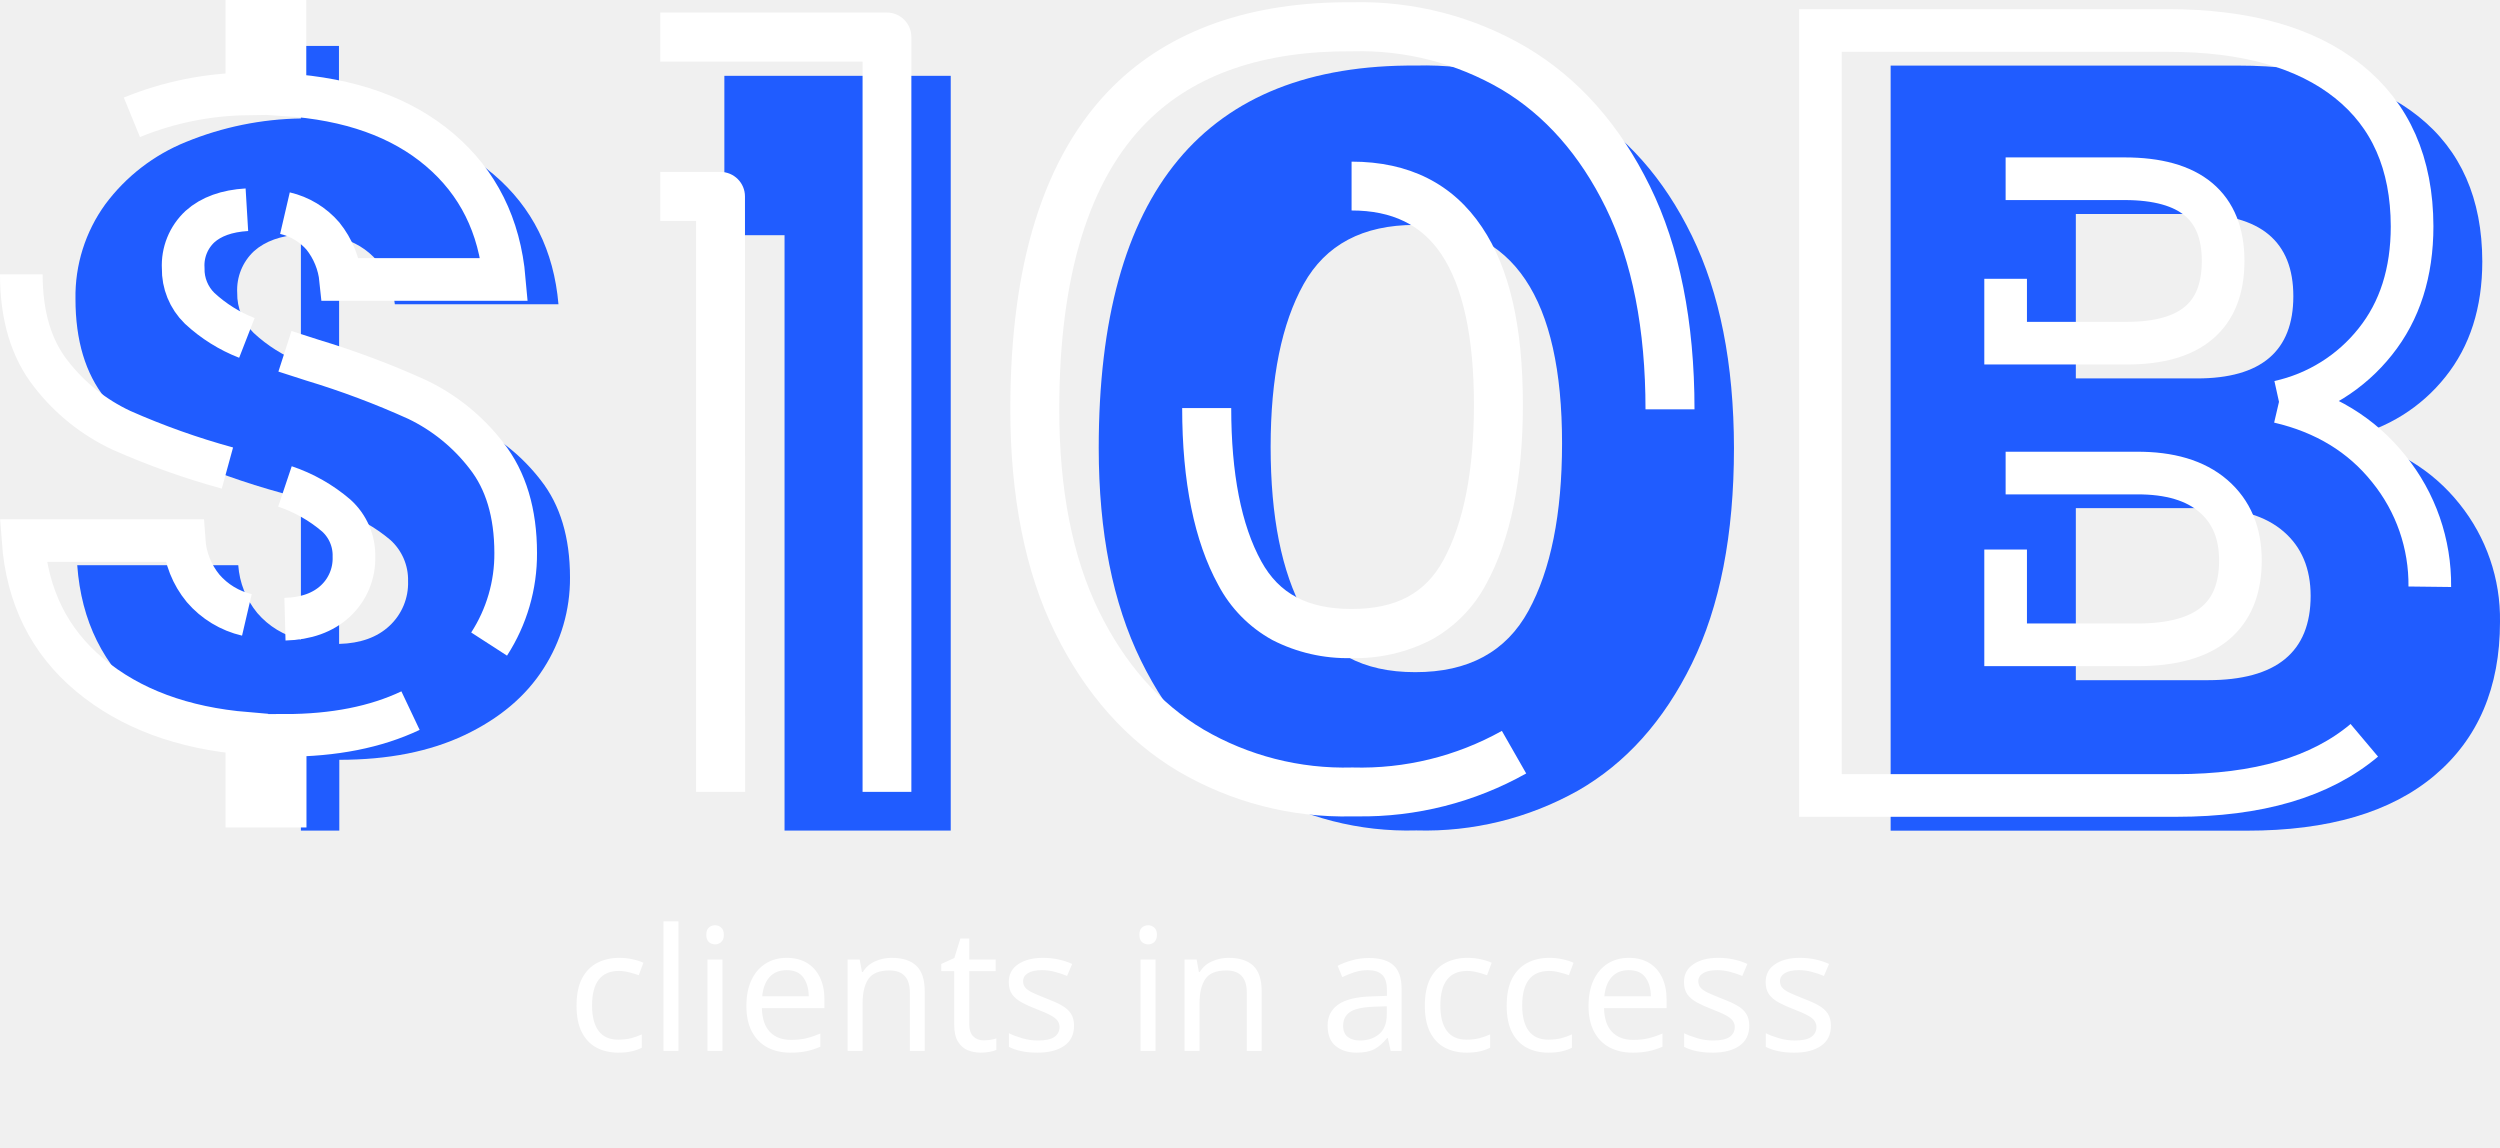
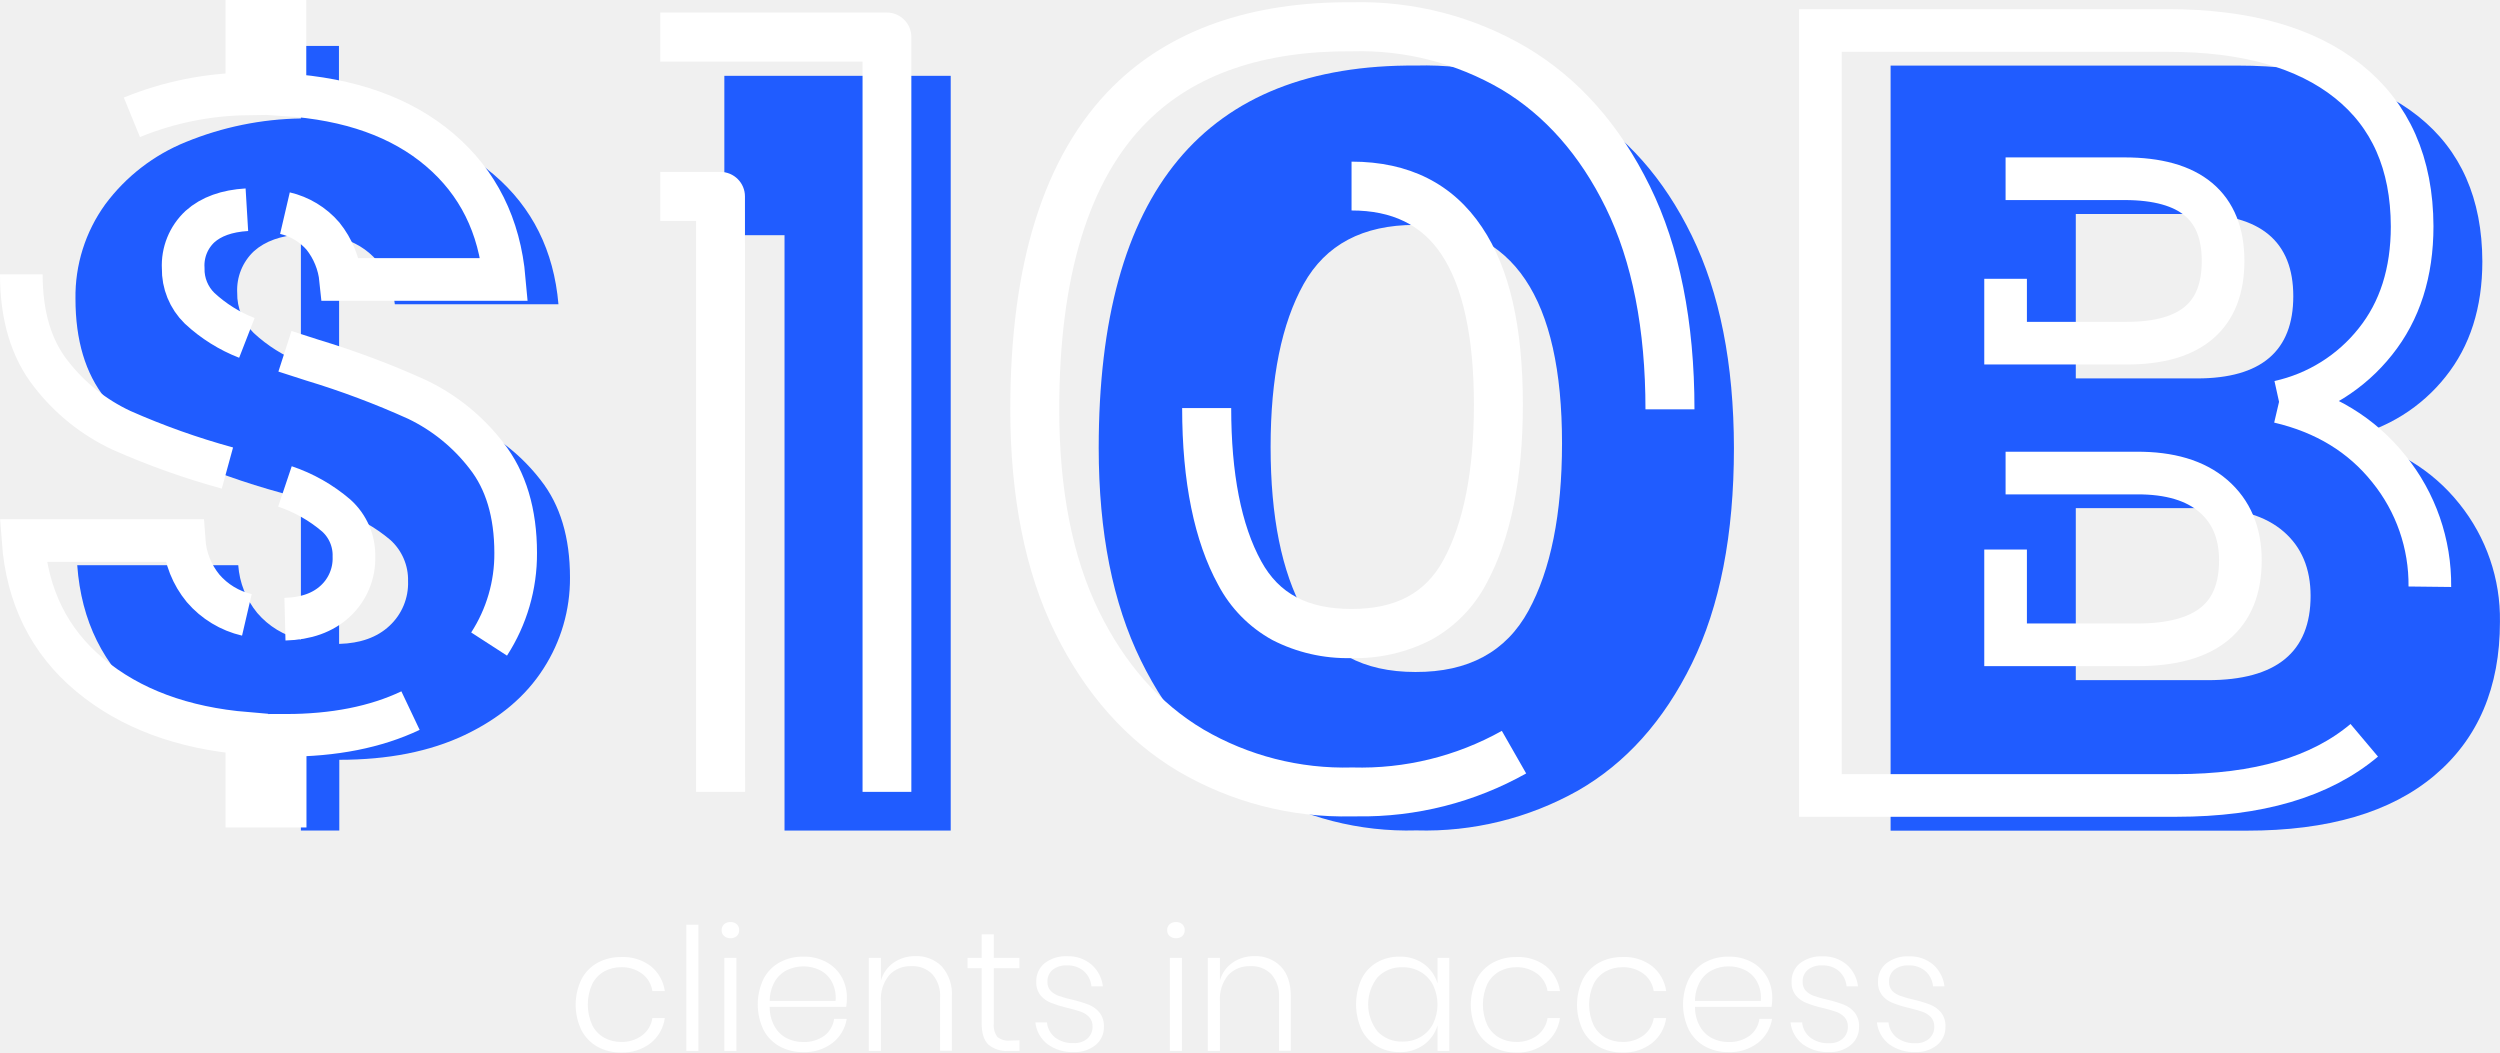
- <svg xmlns="http://www.w3.org/2000/svg" viewBox="0 0 498.51 228.73">
+ <svg xmlns="http://www.w3.org/2000/svg" viewBox="0 0 498.52 209.8">
  <g id="Layer_2" data-name="Layer 2">
    <g id="Layer_1-2" data-name="Layer 1">
-       <path d="M189.58,15.12v150.5H156.44V46.9h-12V15.12Z" style="fill:#205cff" />
-       <path d="M181.73,157.9H172V12.28H131.66V2.5h45.18a4.89,4.89,0,0,1,4.89,4.89Zm-33.15,0H138.8V44.06h-7.14V34.28h12a4.89,4.89,0,0,1,4.89,4.89Z" style="fill:#fff" />
-       <path d="M250.19,157.33q-14.31-8.52-22.7-25.65t-8.4-42.34q0-76.73,63.33-76.27a60.34,60.34,0,0,1,32.24,8.28Q329,29.87,337.36,47t8.4,42.34q0,25.88-8.4,43t-22.7,25.31a62.18,62.18,0,0,1-32.24,7.94A60.31,60.31,0,0,1,250.19,157.33Zm54.59-35.53q6.69-12.26,6.7-33.37,0-43.57-29.29-43.58-15.66,0-22.24,11.8t-6.58,32.46q0,20.9,6.58,32.92t22.24,12Q298.09,134.06,304.78,121.8Z" style="fill:#205cff" />
-       <path d="M270.62,162.79h-.94a65.52,65.52,0,0,1-34.74-9c-10.32-6.15-18.59-15.47-24.59-27.71-5.9-12-8.89-27-8.89-44.48,0-14.44,1.67-27.13,5-37.7,3.39-10.87,8.6-19.85,15.48-26.67C233.27,6,249.34.31,269.67.45a65.45,65.45,0,0,1,34.75,9C314.73,15.57,323,24.89,329,37.13c5.9,12,8.89,27,8.89,44.49h-9.77c0-16-2.66-29.48-7.91-40.19-5.15-10.51-12.15-18.45-20.81-23.6a55.79,55.79,0,0,0-29.67-7.6h-.1c-17.65-.13-31.39,4.57-40.84,14-11.66,11.57-17.57,30.89-17.57,57.43,0,16,2.66,29.49,7.9,40.18,5.15,10.51,12.15,18.45,20.82,23.6a55.7,55.7,0,0,0,29.67,7.6h.12a57.66,57.66,0,0,0,29.75-7.3l4.85,8.49A67,67,0,0,1,270.62,162.79Zm-1.17-31.56a32.7,32.7,0,0,1-15.72-3.6,26.73,26.73,0,0,1-10.81-11c-4.77-8.7-7.19-20.57-7.19-35.26h9.78c0,13,2,23.32,6,30.57,3.55,6.47,9.25,9.49,18,9.49,8.86,0,14.68-3.09,18.3-9.72,4.05-7.41,6.1-17.84,6.1-31,0-13.47-2.19-23.55-6.49-30-3.95-5.88-9.81-8.74-17.91-8.74V32.23c11.45,0,20.2,4.4,26,13.06,5.49,8.17,8.16,19.75,8.16,35.42,0,14.83-2.46,26.85-7.3,35.71a27.24,27.24,0,0,1-10.95,11.15A33,33,0,0,1,269.45,131.23Z" style="fill:#fff" />
-       <path d="M490.42,100.46A36.64,36.64,0,0,1,498.51,124q0,19.63-13.06,30.64t-37.43,11H377V13.08h69.25q23.31,0,36,10.14t12.73,28.91q0,13.82-7.34,23a33.78,33.78,0,0,1-19.2,12Q482.32,90.32,490.42,100.46Zm-76.49-25H438.1q19.2,0,19.2-16.39t-19.64-16.4H413.93Zm46.82,43.37q0-8.19-5.39-12.84T440,101.33H413.93v34.3h26.32Q460.76,135.63,460.75,118.8Z" style="fill:#205cff" />
-       <path d="M471.45,147.62q-13.05,11-37.43,11H363V6.08h69.25q23.31,0,36,10.14t12.73,28.91q0,13.82-7.34,23a33.78,33.78,0,0,1-19.2,12m0,0q13.8,3.22,21.9,13.37A36.64,36.64,0,0,1,484.51,117m-84.58-61.4V68.43H424.1q19.2,0,19.2-16.39t-19.64-16.4H399.93m0,73.94v19h26.32q20.5,0,20.5-16.83,0-8.19-5.39-12.84T426,94.33H399.93" style="fill:none;stroke:#fff;stroke-miterlimit:10;stroke-width:8.504px" />
-       <path d="M108.36,133.34q-5.3,8.29-15.7,13.23t-25,4.94v14.11H60V151.16q-19.23-1.59-31.31-11.65T15.4,112.7H47.51a16.8,16.8,0,0,0,3.79,9.53A16.34,16.34,0,0,0,60,127.52v-28c-2-.58-3.29-1-3.88-1.23a150.6,150.6,0,0,1-21.08-7.5A38.27,38.27,0,0,1,21,79.45Q15.05,72,15.05,59.61A31.25,31.25,0,0,1,21,40.73,37.53,37.53,0,0,1,37.1,28.3,63.07,63.07,0,0,1,60,23.62V9.16h7.59V23.8Q87,25,98.49,34.83t12.87,25.84H78.73A16.52,16.52,0,0,0,75.2,52a14.29,14.29,0,0,0-7.58-4.58V75l5.46,1.77A168.72,168.72,0,0,1,94,84.57a38.28,38.28,0,0,1,13.84,11.2q5.82,7.41,5.82,19.4A33.08,33.08,0,0,1,108.36,133.34ZM50.59,66.4A30,30,0,0,0,60,72.31V46.73q-6,.36-9.35,3.35a10.58,10.58,0,0,0-3.35,8.29A10.92,10.92,0,0,0,50.59,66.4Zm27.08,58.39a11.62,11.62,0,0,0,3.7-8.91,10.69,10.69,0,0,0-3.52-8.2,30.76,30.76,0,0,0-10.23-5.74V128.4Q74,128.23,77.67,124.79Z" style="fill:#205cff" />
-       <path d="M26.3,23.39a62.9,62.9,0,0,1,22.93-4.67V4.25h7.59V18.89q19.4,1.24,30.87,11t12.87,25.84H67.93a16.52,16.52,0,0,0-3.53-8.65,14.29,14.29,0,0,0-7.58-4.58M45.35,93.33a150.6,150.6,0,0,1-21.08-7.5A38.17,38.17,0,0,1,10.16,74.54Q4.25,67.05,4.25,54.7m77.61,87q-10.41,4.93-25,4.94v14.11H49.23V146.25Q30,144.66,17.92,134.61T4.6,107.79H36.71a16.8,16.8,0,0,0,3.79,9.53,16.42,16.42,0,0,0,8.73,5.29m7.59-52.56,5.46,1.76a169.72,169.72,0,0,1,20.91,7.85A38.28,38.28,0,0,1,97,90.86q5.82,7.41,5.83,19.4a33.07,33.07,0,0,1-5.3,18.17M49.23,41.82q-6,.36-9.35,3.36a10.56,10.56,0,0,0-3.35,8.29,10.88,10.88,0,0,0,3.27,8,29.66,29.66,0,0,0,9.43,5.91m7.59,56.09q6.34-.17,10.05-3.61A11.61,11.61,0,0,0,70.58,111a10.7,10.7,0,0,0-3.53-8.2A30.76,30.76,0,0,0,56.82,97" style="fill:none;stroke:#fff;stroke-miterlimit:10;stroke-width:8.504px" />
-       <text transform="translate(113.09 209.56)" style="font-size:34px;fill:#fff;font-family:Poppins-Light, Poppins;font-weight:300">clients in access</text>
+       <g id="Layer_1-2-2" data-name="Layer 1-2">
+         <path d="M189.58,15.12v150.5H156.44V46.9h-12V15.12Z" style="fill:#205cff" />
+         <path d="M181.73,157.9H172V12.28H131.66V2.5h45.18a4.89,4.89,0,0,1,4.89,4.89Zm-33.15,0H138.8V44.06h-7.14V34.28h12a4.89,4.89,0,0,1,4.89,4.89Z" style="fill:#fff" />
+         <path d="M250.19,157.33q-14.31-8.52-22.7-25.65t-8.4-42.34q0-76.73,63.33-76.27a60.31,60.31,0,0,1,32.24,8.28Q329,29.87,337.36,47t8.4,42.34q0,25.89-8.4,43t-22.7,25.31a62.13,62.13,0,0,1-32.24,7.94A60.28,60.28,0,0,1,250.19,157.33Zm54.59-35.53q6.69-12.26,6.7-33.37,0-43.56-29.29-43.58-15.66,0-22.24,11.8t-6.58,32.46Q253.37,110,260,122t22.24,12Q298.09,134.06,304.78,121.8Z" style="fill:#205cff" />
+         <path d="M270.62,162.79h-.94a65.5,65.5,0,0,1-34.74-9c-10.32-6.15-18.59-15.47-24.59-27.71-5.9-12-8.89-27-8.89-44.48,0-14.44,1.67-27.13,5-37.7,3.39-10.87,8.6-19.85,15.48-26.67C233.27,6,249.34.31,269.67.45a65.42,65.42,0,0,1,34.75,9C314.73,15.57,323,24.89,329,37.13c5.9,12,8.89,27,8.89,44.49h-9.77c0-16-2.66-29.48-7.91-40.19C315.06,30.92,308.06,23,299.4,17.83a55.84,55.84,0,0,0-29.67-7.6h-.1c-17.65-.13-31.39,4.57-40.84,14-11.66,11.57-17.57,30.89-17.57,57.43,0,16,2.66,29.49,7.9,40.18,5.15,10.51,12.15,18.45,20.82,23.6a55.68,55.68,0,0,0,29.67,7.6h.12a57.6,57.6,0,0,0,29.75-7.3l4.85,8.49A66.94,66.94,0,0,1,270.62,162.79Zm-1.17-31.56a32.64,32.64,0,0,1-15.72-3.6,26.77,26.77,0,0,1-10.81-11c-4.77-8.7-7.19-20.57-7.19-35.26h9.78c0,13,2,23.32,6,30.57,3.55,6.47,9.25,9.49,18,9.49s14.68-3.09,18.3-9.72c4.05-7.41,6.1-17.84,6.1-31,0-13.47-2.19-23.55-6.49-30-3.95-5.88-9.81-8.74-17.91-8.74V32.23c11.45,0,20.2,4.4,26,13.06,5.49,8.17,8.16,19.75,8.16,35.42,0,14.83-2.46,26.85-7.3,35.71a27.22,27.22,0,0,1-10.95,11.15,32.93,32.93,0,0,1-16,3.66Z" style="fill:#fff" />
+         <path d="M490.42,100.46A36.66,36.66,0,0,1,498.51,124q0,19.63-13.06,30.64t-37.43,11H377V13.08h69.25q23.31,0,36,10.14T495,52.13q0,13.83-7.34,23a33.77,33.77,0,0,1-19.2,12Q482.33,90.33,490.42,100.46Zm-76.49-25H438.1q19.2,0,19.2-16.39t-19.64-16.4H413.93Zm46.82,43.37q0-8.19-5.39-12.84T440,101.33H413.93v34.3h26.32q20.52,0,20.5-16.83Z" style="fill:#205cff" />
+         <path d="M471.45,147.62q-13.05,11-37.43,11H363V6.08h69.25q23.31,0,36,10.14T481,45.13q0,13.83-7.34,23a33.77,33.77,0,0,1-19.2,12m0,0q13.8,3.23,21.9,13.37a36.66,36.66,0,0,1,8.17,23.5M399.93,55.6V68.43H424.1q19.2,0,19.2-16.39t-19.64-16.4H399.93m0,73.94v19h26.32q20.5,0,20.5-16.83,0-8.19-5.39-12.84T426,94.33H399.93" style="fill:none;stroke:#fff;stroke-miterlimit:10;stroke-width:8.504px" />
+         <path d="M108.36,133.34q-5.3,8.29-15.7,13.23t-25,4.94v14.11H60V151.16q-19.23-1.59-31.31-11.65T15.4,112.7H47.51a16.82,16.82,0,0,0,3.79,9.53,16.29,16.29,0,0,0,8.7,5.29v-28c-2-.58-3.29-1-3.88-1.23A150.1,150.1,0,0,1,35,90.79,38.14,38.14,0,0,1,21,79.45Q15.06,72,15.05,59.61A31.33,31.33,0,0,1,21,40.73,37.55,37.55,0,0,1,37.1,28.3,63.16,63.16,0,0,1,60,23.62V9.16h7.59V23.8Q87,25,98.49,34.83t12.87,25.84H78.73A16.46,16.46,0,0,0,75.2,52a14.32,14.32,0,0,0-7.58-4.58V75l5.46,1.77A169,169,0,0,1,94,84.57a38.34,38.34,0,0,1,13.84,11.2q5.82,7.41,5.82,19.4A33.06,33.06,0,0,1,108.36,133.34ZM50.59,66.4A29.81,29.81,0,0,0,60,72.31V46.73q-6,.36-9.35,3.35a10.61,10.61,0,0,0-3.35,8.29A10.91,10.91,0,0,0,50.59,66.4Zm27.08,58.39a11.58,11.58,0,0,0,3.7-8.91,10.7,10.7,0,0,0-3.52-8.2,30.77,30.77,0,0,0-10.23-5.74V128.4Q74,128.23,77.67,124.79Z" style="fill:#205cff" />
+         <path d="M26.3,23.39a62.89,62.89,0,0,1,22.93-4.67V4.25h7.59V18.89q19.41,1.24,30.87,11t12.87,25.84H67.93a16.51,16.51,0,0,0-3.53-8.65,14.32,14.32,0,0,0-7.58-4.58M45.35,93.33a150.1,150.1,0,0,1-21.08-7.5A38.14,38.14,0,0,1,10.16,74.54Q4.25,67.05,4.25,54.7m77.61,87q-10.41,4.94-25,4.94v14.11H49.23v-14.5Q30,144.66,17.92,134.61T4.6,107.79H36.71a16.82,16.82,0,0,0,3.79,9.53,16.4,16.4,0,0,0,8.73,5.29m7.59-52.56,5.46,1.76a170.74,170.74,0,0,1,20.91,7.85A38.35,38.35,0,0,1,97,90.86q5.82,7.41,5.83,19.4a33.06,33.06,0,0,1-5.3,18.17M49.23,41.82q-6,.36-9.35,3.36a10.58,10.58,0,0,0-3.35,8.29,10.87,10.87,0,0,0,3.27,8,29.61,29.61,0,0,0,9.43,5.91m7.59,56.09q6.34-.16,10.05-3.61A11.6,11.6,0,0,0,70.58,111a10.66,10.66,0,0,0-3.53-8.2A30.82,30.82,0,0,0,56.82,97" style="fill:none;stroke:#fff;stroke-miterlimit:10;stroke-width:8.504px" />
+         <g style="isolation:isolate">
+           <path d="M129.74,192.63a7.76,7.76,0,0,1,2.83,5h-2.48a5.29,5.29,0,0,0-2.07-3.48,6.79,6.79,0,0,0-4.18-1.28,6.92,6.92,0,0,0-3.32.82,5.89,5.89,0,0,0-2.41,2.5,9.93,9.93,0,0,0,0,8.26,5.89,5.89,0,0,0,2.41,2.5,6.92,6.92,0,0,0,3.32.82,6.79,6.79,0,0,0,4.18-1.28,5.29,5.29,0,0,0,2.07-3.48h2.48a7.76,7.76,0,0,1-2.83,5,9.07,9.07,0,0,1-5.87,1.87,9.55,9.55,0,0,1-4.71-1.14,8,8,0,0,1-3.21-3.3,11.7,11.7,0,0,1,0-10.16,8,8,0,0,1,3.21-3.3,9.55,9.55,0,0,1,4.71-1.14A9.07,9.07,0,0,1,129.74,192.63Z" style="fill:#fff" />
+           <path d="M139.27,184.4v25.16h-2.41V184.4Z" style="fill:#fff" />
+           <path d="M144.39,184.3a1.85,1.85,0,0,1,1.27-.44,1.81,1.81,0,0,1,1.26.44,1.54,1.54,0,0,1,.48,1.19,1.51,1.51,0,0,1-.48,1.16,1.81,1.81,0,0,1-1.26.44,1.85,1.85,0,0,1-1.27-.44,1.48,1.48,0,0,1-.49-1.16A1.52,1.52,0,0,1,144.39,184.3Zm2.46,6.7v18.56h-2.41V191Z" style="fill:#fff" />
+           <path d="M164.33,206.57a5.07,5.07,0,0,0,2-3.4h2.51a7.55,7.55,0,0,1-2.82,4.79,9.08,9.08,0,0,1-5.85,1.84,9.53,9.53,0,0,1-4.7-1.14,7.94,7.94,0,0,1-3.22-3.3,11.8,11.8,0,0,1,0-10.16,7.94,7.94,0,0,1,3.22-3.3,9.53,9.53,0,0,1,4.7-1.14,9.28,9.28,0,0,1,4.71,1.14,7.7,7.7,0,0,1,3,3,8.55,8.55,0,0,1,1,4.15,10.1,10.1,0,0,1-.14,1.73H153.48a7.82,7.82,0,0,0,1,3.93,5.84,5.84,0,0,0,2.43,2.33,7.13,7.13,0,0,0,3.23.75A6.88,6.88,0,0,0,164.33,206.57Zm-7.41-13.12a5.81,5.81,0,0,0-2.43,2.29,7.79,7.79,0,0,0-1,3.86h13.13a6.83,6.83,0,0,0-.75-3.84,5.52,5.52,0,0,0-2.38-2.31,7.55,7.55,0,0,0-6.56,0Z" style="fill:#fff" />
+           <path d="M187.81,192.72a8.29,8.29,0,0,1,2,6v10.81h-2.35V198.92a6.49,6.49,0,0,0-1.53-4.64,5.47,5.47,0,0,0-4.18-1.62,5.76,5.76,0,0,0-4.44,1.79,7.48,7.48,0,0,0-1.65,5.25v9.86h-2.41V191h2.41v4.55a6.43,6.43,0,0,1,2.59-3.63,7.46,7.46,0,0,1,4.28-1.26A7,7,0,0,1,187.81,192.72Z" style="fill:#fff" />
+           <path d="M203.29,207.45v2.11h-2.21a5.6,5.6,0,0,1-4-1.27c-.88-.85-1.33-2.29-1.33-4.3V193.07h-2.82V191h2.82v-4.69h2.42V191h5.1v2.07h-5.1v11a3.9,3.9,0,0,0,.71,2.7,3.47,3.47,0,0,0,2.52.73Z" style="fill:#fff" />
+           <path d="M217.67,192.36a6.79,6.79,0,0,1,2.25,4.32h-2.28a4.64,4.64,0,0,0-1.48-3,4.86,4.86,0,0,0-3.42-1.17,4.24,4.24,0,0,0-2.87.9,3,3,0,0,0-1,2.4,2.49,2.49,0,0,0,.67,1.8,4.21,4.21,0,0,0,1.65,1,21.81,21.81,0,0,0,2.65.74,24.3,24.3,0,0,1,3.28,1,5.3,5.3,0,0,1,2.12,1.55,4.31,4.31,0,0,1,.89,2.86,4.55,4.55,0,0,1-1.65,3.62,6.5,6.5,0,0,1-4.37,1.41,8.34,8.34,0,0,1-5.24-1.58,6.34,6.34,0,0,1-2.41-4.34h2.31a4.39,4.39,0,0,0,1.6,3A5.74,5.74,0,0,0,214.1,208a3.87,3.87,0,0,0,2.76-.92,3.08,3.08,0,0,0,1-2.38,2.62,2.62,0,0,0-.68-1.9,4.18,4.18,0,0,0-1.68-1.07,28.26,28.26,0,0,0-2.74-.77,23.51,23.51,0,0,1-3.21-1,5.11,5.11,0,0,1-2.06-1.48,4.11,4.11,0,0,1-.85-2.73,4.57,4.57,0,0,1,1.67-3.68,6.88,6.88,0,0,1,4.52-1.39A7.1,7.1,0,0,1,217.67,192.36Z" style="fill:#fff" />
+           <path d="M233.23,184.3a1.85,1.85,0,0,1,1.27-.44,1.79,1.79,0,0,1,1.26.44,1.54,1.54,0,0,1,.48,1.19,1.51,1.51,0,0,1-.48,1.16,1.79,1.79,0,0,1-1.26.44,1.85,1.85,0,0,1-1.27-.44,1.48,1.48,0,0,1-.49-1.16A1.52,1.52,0,0,1,233.23,184.3Zm2.46,6.7v18.56h-2.41V191Z" style="fill:#fff" />
+           <path d="M255.4,192.72q2,2.06,2,6v10.81h-2.35V198.92a6.49,6.49,0,0,0-1.53-4.64,5.47,5.47,0,0,0-4.18-1.62,5.76,5.76,0,0,0-4.44,1.79,7.52,7.52,0,0,0-1.64,5.25v9.86h-2.42V191h2.42v4.55a6.37,6.37,0,0,1,2.58-3.63,7.48,7.48,0,0,1,4.28-1.26A7,7,0,0,1,255.4,192.72Z" style="fill:#fff" />
+           <path d="M283.92,192.22a7.42,7.42,0,0,1,2.74,3.88V191H289v18.56h-2.34v-5.1a7.42,7.42,0,0,1-2.74,3.88,7.92,7.92,0,0,1-4.81,1.46,8.77,8.77,0,0,1-4.5-1.16,7.88,7.88,0,0,1-3.1-3.31,12.21,12.21,0,0,1,0-10.13,7.81,7.81,0,0,1,3.08-3.3,8.85,8.85,0,0,1,4.52-1.14A7.92,7.92,0,0,1,283.92,192.22Zm-9.21,2.64a8.72,8.72,0,0,0,0,10.84,6.58,6.58,0,0,0,5,2,6.9,6.9,0,0,0,3.56-.92,6.41,6.41,0,0,0,2.48-2.6,8.86,8.86,0,0,0,0-7.78,6.48,6.48,0,0,0-2.48-2.6,6.9,6.9,0,0,0-3.56-.92A6.58,6.58,0,0,0,274.71,194.86Z" style="fill:#fff" />
+           <path d="M308.23,192.63a7.77,7.77,0,0,1,2.84,5h-2.48a5.27,5.27,0,0,0-2.08-3.48,6.75,6.75,0,0,0-4.18-1.28,6.91,6.91,0,0,0-3.31.82,5.91,5.91,0,0,0-2.42,2.5,9.93,9.93,0,0,0,0,8.26,5.91,5.91,0,0,0,2.42,2.5,6.91,6.91,0,0,0,3.31.82,6.75,6.75,0,0,0,4.18-1.28,5.27,5.27,0,0,0,2.08-3.48h2.48a7.77,7.77,0,0,1-2.84,5,9,9,0,0,1-5.86,1.87,9.55,9.55,0,0,1-4.71-1.14,8,8,0,0,1-3.21-3.3,11.7,11.7,0,0,1,0-10.16,8,8,0,0,1,3.21-3.3,9.55,9.55,0,0,1,4.71-1.14A9,9,0,0,1,308.23,192.63Z" style="fill:#fff" />
+           <path d="M329.41,192.63a7.72,7.72,0,0,1,2.84,5h-2.48a5.29,5.29,0,0,0-2.07-3.48,6.8,6.8,0,0,0-4.19-1.28,6.91,6.91,0,0,0-3.31.82,5.89,5.89,0,0,0-2.41,2.5,9.83,9.83,0,0,0,0,8.26,5.89,5.89,0,0,0,2.41,2.5,6.91,6.91,0,0,0,3.31.82,6.8,6.8,0,0,0,4.19-1.28,5.29,5.29,0,0,0,2.07-3.48h2.48a7.72,7.72,0,0,1-2.84,5,9,9,0,0,1-5.86,1.87,9.55,9.55,0,0,1-4.71-1.14,8,8,0,0,1-3.21-3.3,11.7,11.7,0,0,1,0-10.16,8,8,0,0,1,3.21-3.3,9.55,9.55,0,0,1,4.71-1.14A9,9,0,0,1,329.41,192.63Z" style="fill:#fff" />
+           <path d="M348.84,206.57a5,5,0,0,0,2-3.4h2.52a7.55,7.55,0,0,1-2.82,4.79,9.08,9.08,0,0,1-5.85,1.84,9.55,9.55,0,0,1-4.71-1.14,8,8,0,0,1-3.21-3.3,11.7,11.7,0,0,1,0-10.16,8,8,0,0,1,3.21-3.3,9.55,9.55,0,0,1,4.71-1.14,9.33,9.33,0,0,1,4.71,1.14,7.74,7.74,0,0,1,3,3,8.44,8.44,0,0,1,1,4.15,10.16,10.16,0,0,1-.13,1.73H338a7.72,7.72,0,0,0,1,3.93,5.78,5.78,0,0,0,2.43,2.33,7.1,7.1,0,0,0,3.23.75A6.87,6.87,0,0,0,348.84,206.57Zm-7.41-13.12a5.81,5.81,0,0,0-2.43,2.29,7.79,7.79,0,0,0-1,3.86h13.12a6.83,6.83,0,0,0-.75-3.84,5.52,5.52,0,0,0-2.38-2.31,7.14,7.14,0,0,0-3.26-.75A7.27,7.27,0,0,0,341.43,193.45Z" style="fill:#fff" />
+           <path d="M368.26,192.36a6.83,6.83,0,0,1,2.24,4.32h-2.28a4.63,4.63,0,0,0-1.47-3,4.88,4.88,0,0,0-3.42-1.17,4.22,4.22,0,0,0-2.87.9,3,3,0,0,0-1,2.4,2.48,2.48,0,0,0,.66,1.8,4.21,4.21,0,0,0,1.65,1,22.35,22.35,0,0,0,2.65.74,24.3,24.3,0,0,1,3.28,1,5.33,5.33,0,0,1,2.13,1.55,4.31,4.31,0,0,1,.88,2.86,4.55,4.55,0,0,1-1.65,3.62,6.48,6.48,0,0,1-4.37,1.41,8.31,8.31,0,0,1-5.23-1.58,6.35,6.35,0,0,1-2.42-4.34h2.32a4.34,4.34,0,0,0,1.59,3,5.75,5.75,0,0,0,3.78,1.15,3.84,3.84,0,0,0,2.75-.92,3.09,3.09,0,0,0,1-2.38,2.66,2.66,0,0,0-.68-1.9,4.29,4.29,0,0,0-1.69-1.07,27.93,27.93,0,0,0-2.73-.77,22.67,22.67,0,0,1-3.21-1,5,5,0,0,1-2.06-1.48,4.06,4.06,0,0,1-.85-2.73,4.57,4.57,0,0,1,1.66-3.68,6.89,6.89,0,0,1,4.53-1.39A7.14,7.14,0,0,1,368.26,192.36Z" style="fill:#fff" />
+           <path d="M385.5,192.36a6.83,6.83,0,0,1,2.24,4.32h-2.28a4.59,4.59,0,0,0-1.48-3,4.85,4.85,0,0,0-3.41-1.17,4.25,4.25,0,0,0-2.88.9,3,3,0,0,0-1,2.4,2.48,2.48,0,0,0,.66,1.8,4.21,4.21,0,0,0,1.65,1,22.35,22.35,0,0,0,2.65.74,24.3,24.3,0,0,1,3.28,1,5.33,5.33,0,0,1,2.13,1.55,4.31,4.31,0,0,1,.88,2.86,4.55,4.55,0,0,1-1.65,3.62,6.48,6.48,0,0,1-4.37,1.41,8.31,8.31,0,0,1-5.23-1.58,6.35,6.35,0,0,1-2.42-4.34h2.31a4.39,4.39,0,0,0,1.6,3,5.75,5.75,0,0,0,3.78,1.15,3.86,3.86,0,0,0,2.75-.92,3.09,3.09,0,0,0,1-2.38,2.66,2.66,0,0,0-.68-1.9,4.29,4.29,0,0,0-1.69-1.07c-.67-.24-1.58-.49-2.73-.77a23.28,23.28,0,0,1-3.22-1,5,5,0,0,1-2.05-1.48,4.06,4.06,0,0,1-.85-2.73,4.57,4.57,0,0,1,1.66-3.68,6.88,6.88,0,0,1,4.52-1.39A7.15,7.15,0,0,1,385.5,192.36Z" style="fill:#fff" />
+         </g>
+       </g>
    </g>
  </g>
</svg>
